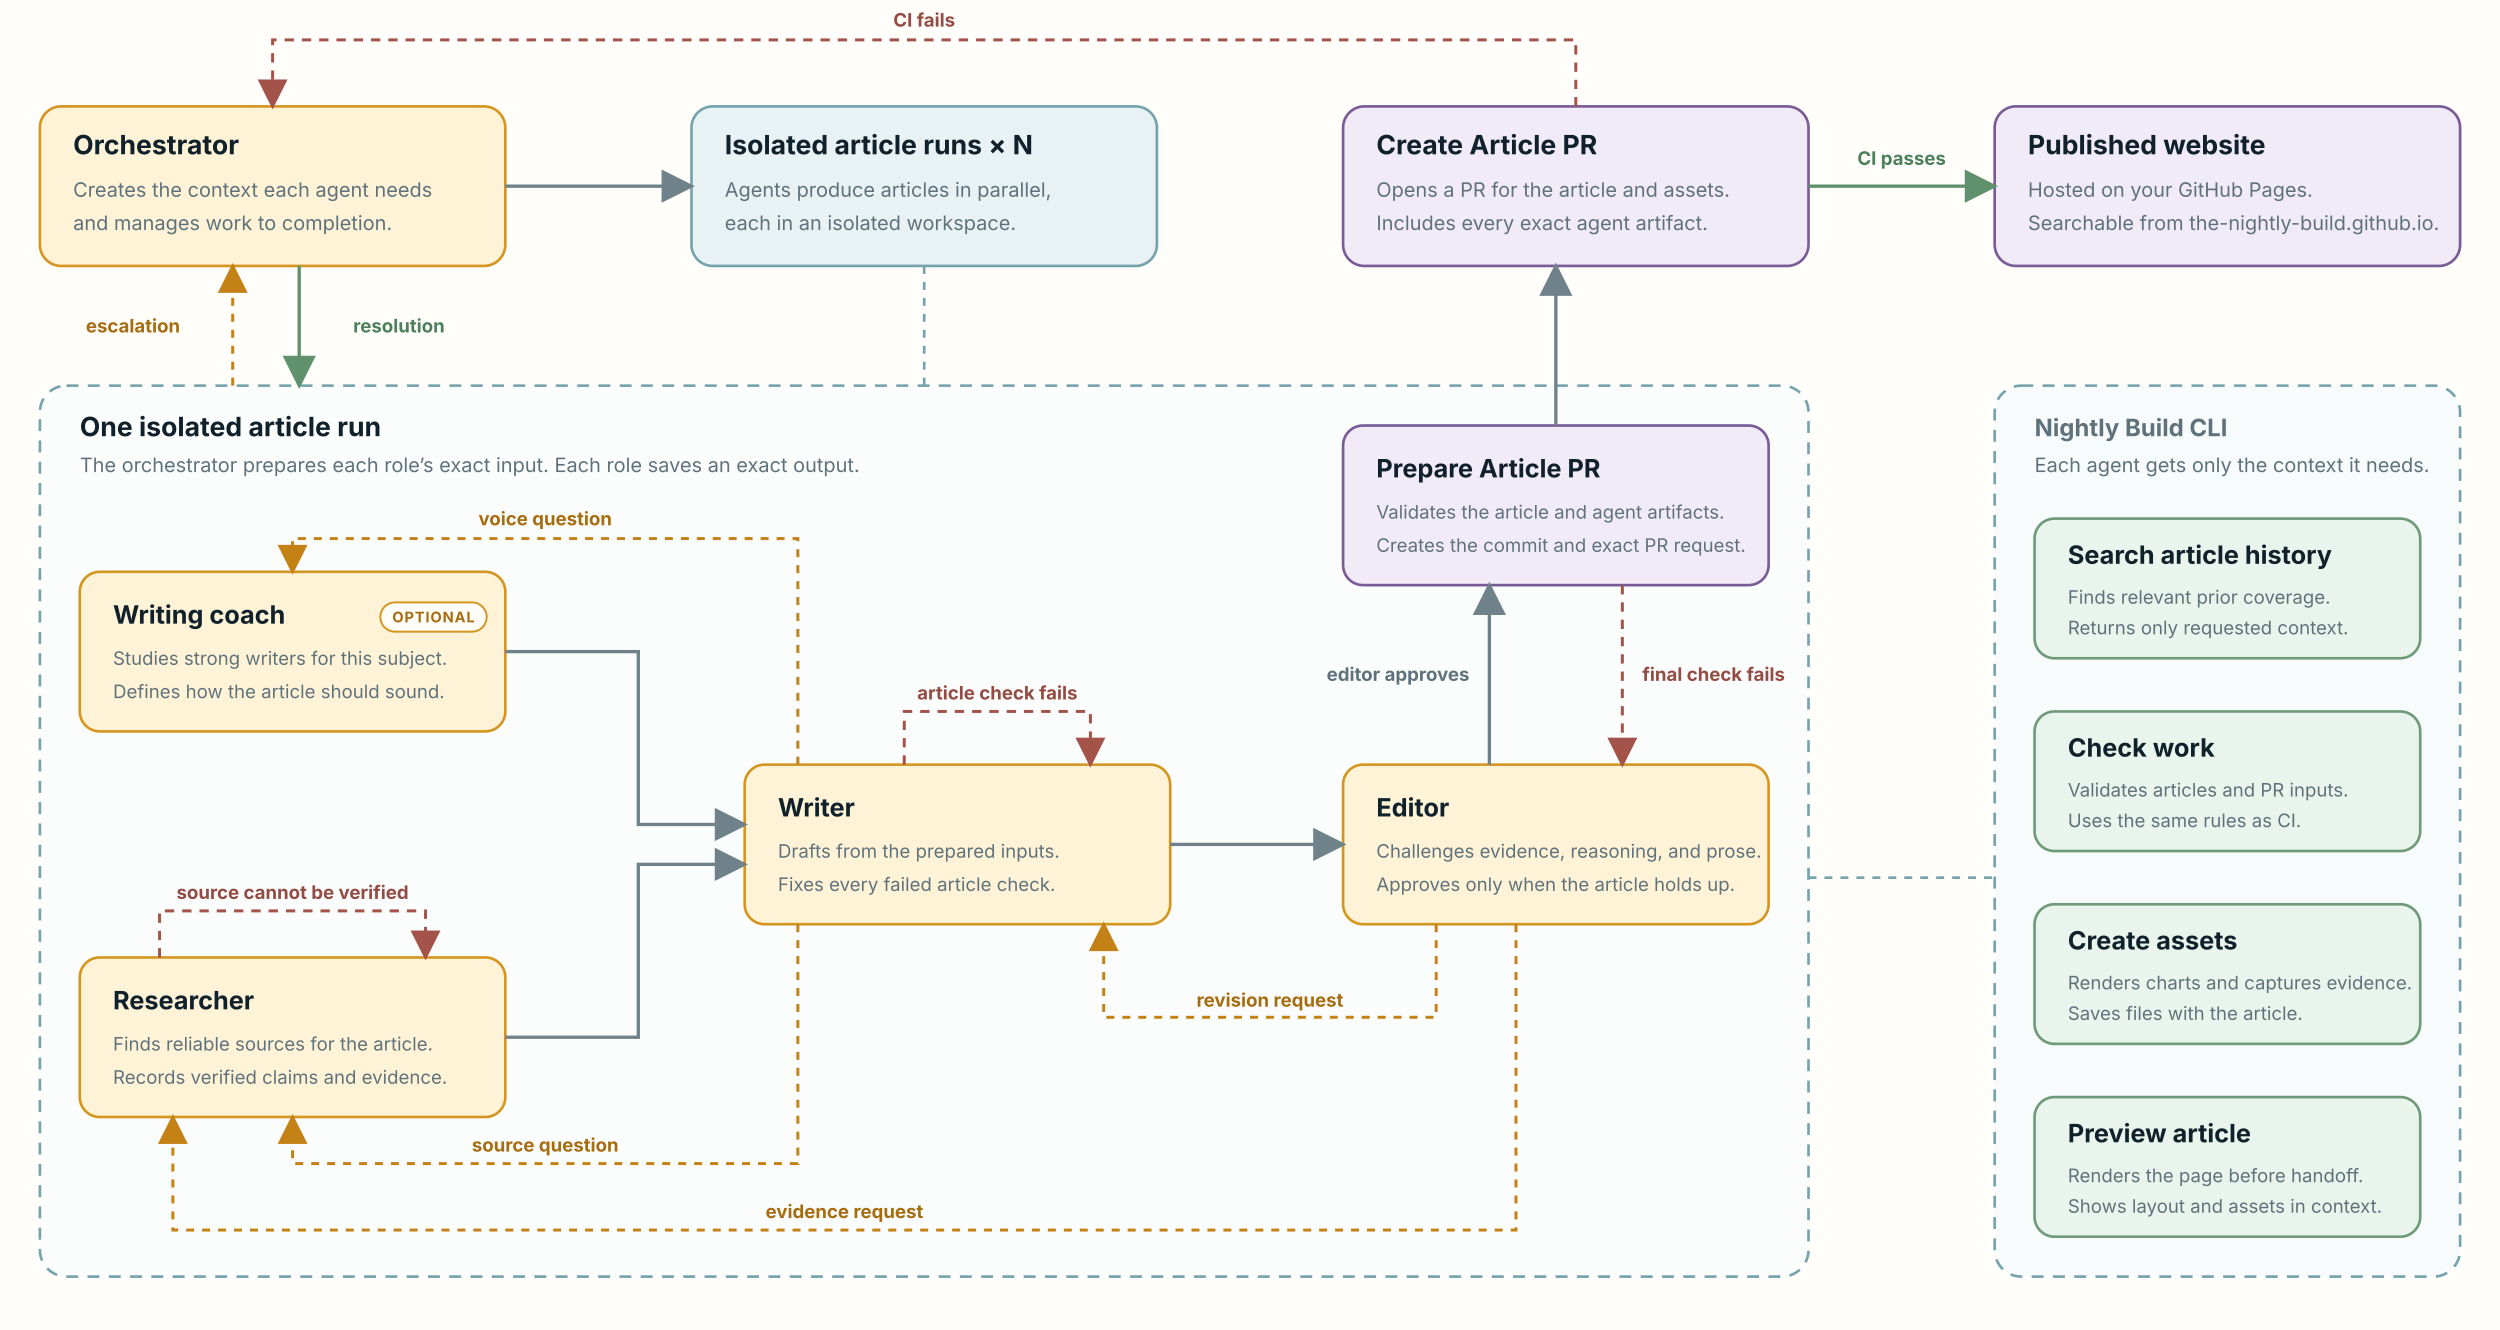
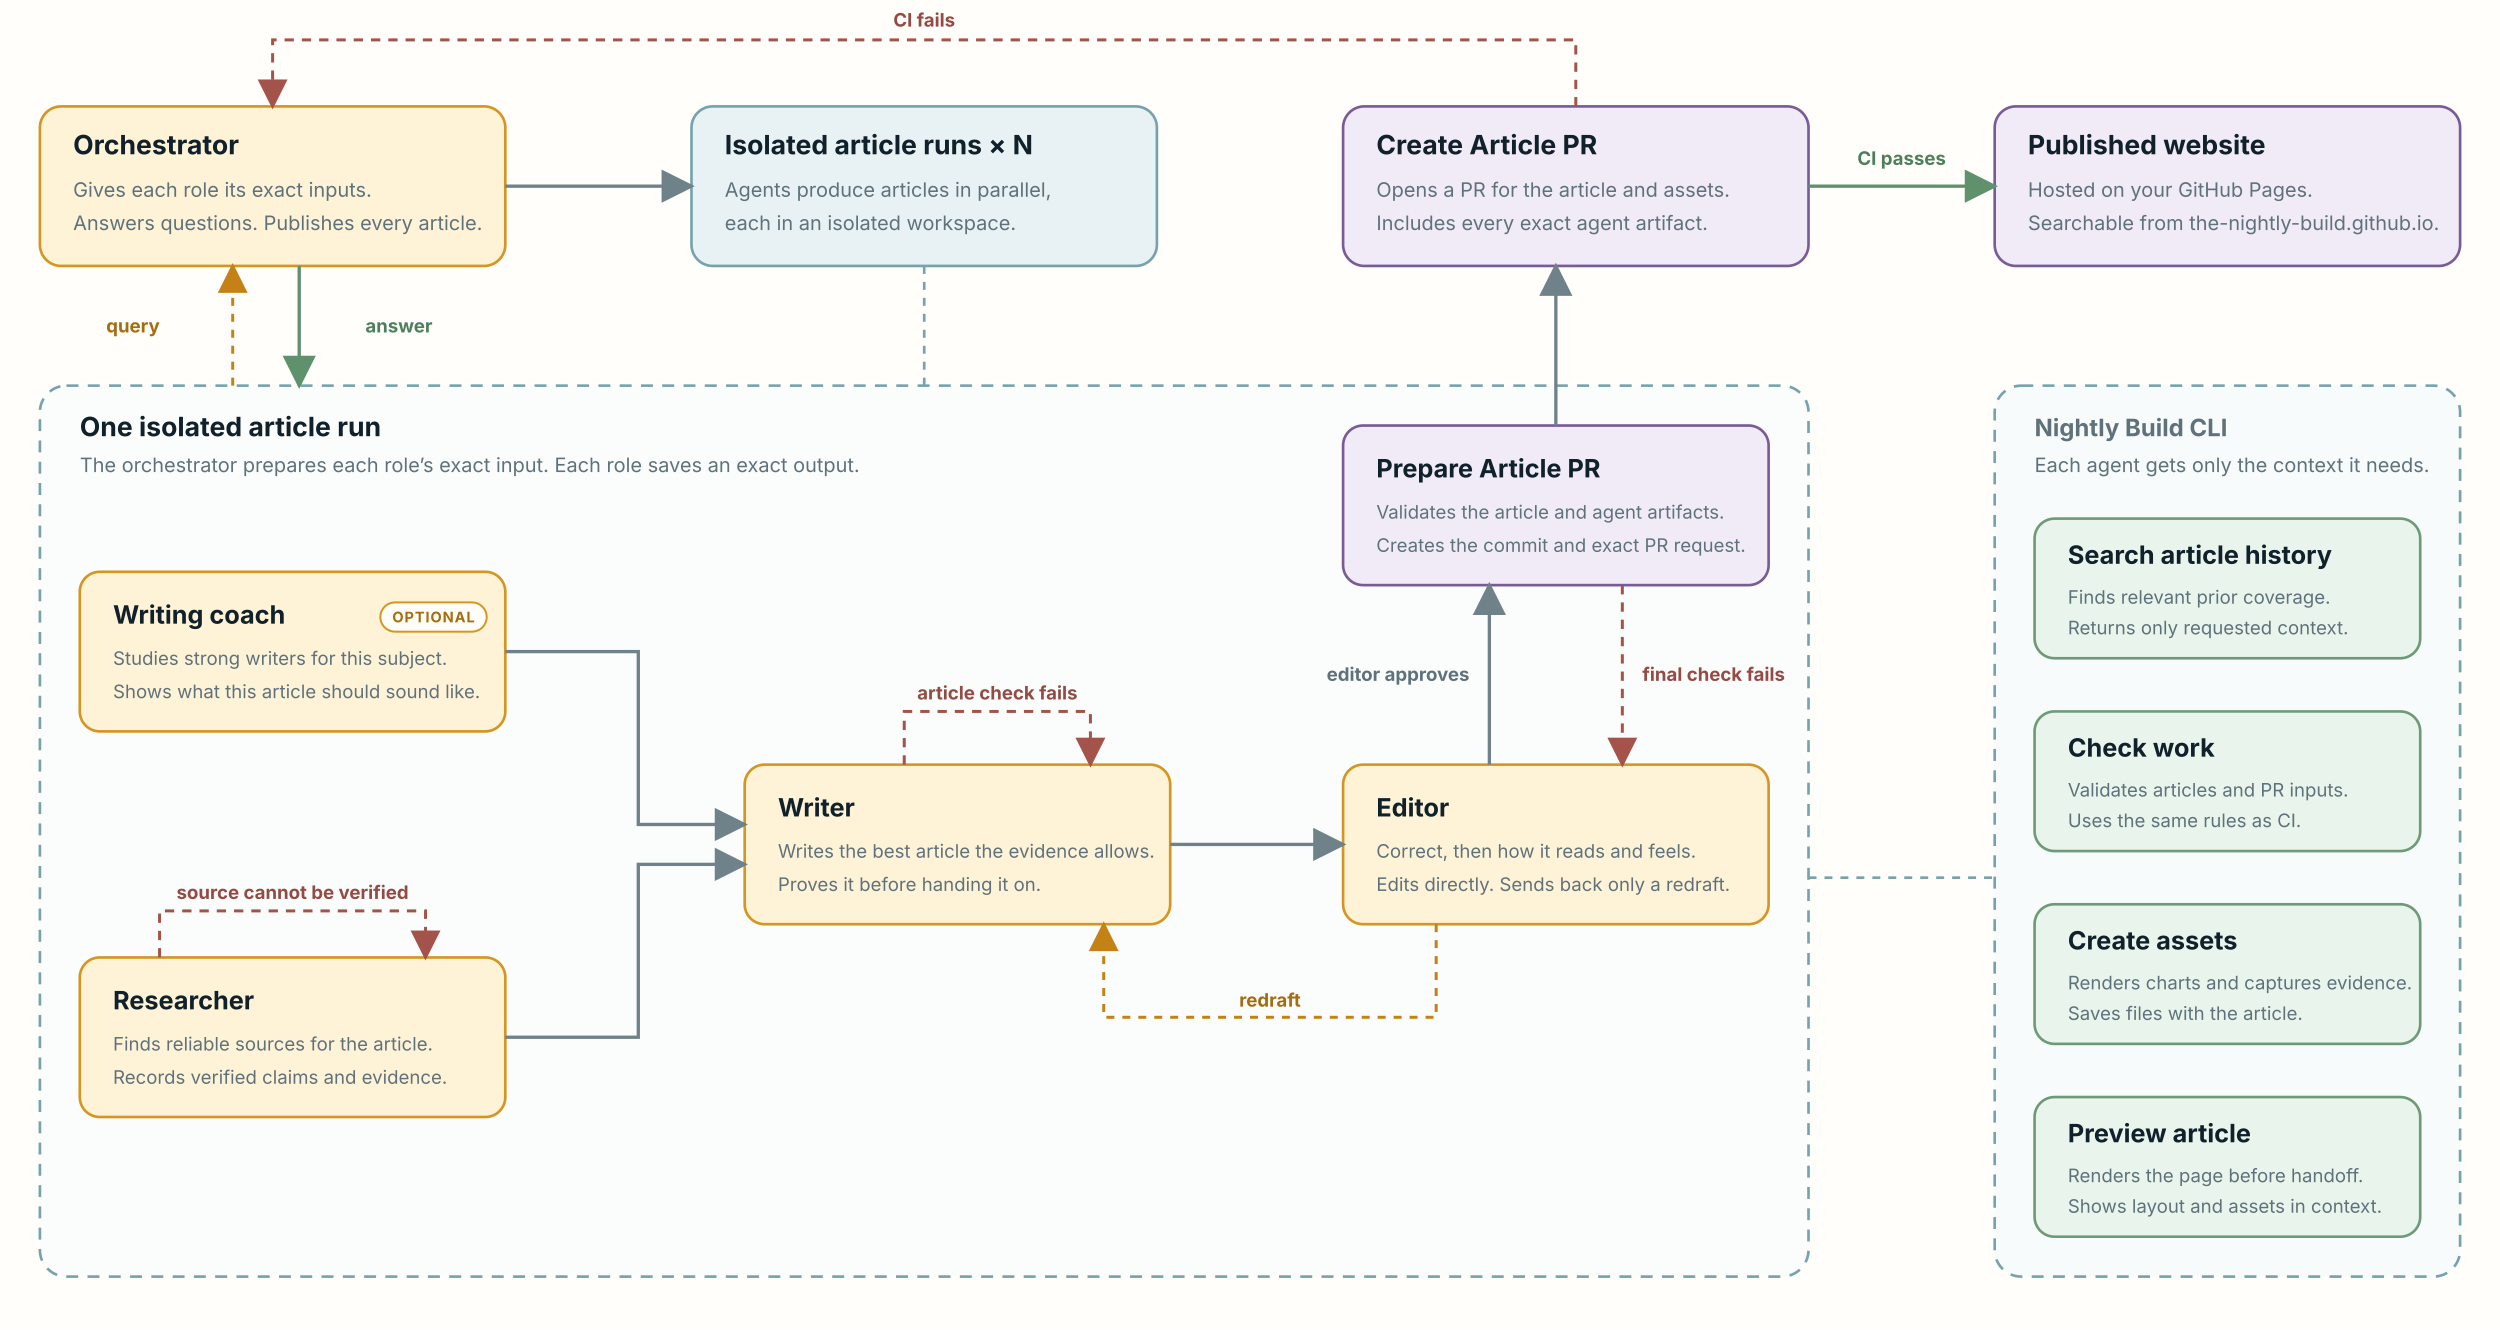
<svg xmlns="http://www.w3.org/2000/svg" width="1880" height="1000" viewBox="0 0 1880 1000" role="img" aria-labelledby="title description">
  <defs>
    <marker id="arrow-gray" markerWidth="10" markerHeight="10" refX="9" refY="5" orient="auto">
      <path d="M0 0L10 5L0 10Z" fill="#6f828a" />
    </marker>
    <marker id="arrow-green" markerWidth="10" markerHeight="10" refX="9" refY="5" orient="auto">
      <path d="M0 0L10 5L0 10Z" fill="#5f916d" />
    </marker>
    <marker id="arrow-red" markerWidth="10" markerHeight="10" refX="9" refY="5" orient="auto">
      <path d="M0 0L10 5L0 10Z" fill="#a35349" />
    </marker>
    <marker id="arrow-gold" markerWidth="10" markerHeight="10" refX="9" refY="5" orient="auto">
      <path d="M0 0L10 5L0 10Z" fill="#c48216" />
    </marker>
    <style>
      .node {
        stroke-width: 2;
      }
      .title {
        fill: #10212b;
        font: 700 20px Inter, ui-sans-serif, system-ui, -apple-system, sans-serif;
      }
      .copy {
        fill: #5f727b;
        font: 15px Inter, ui-sans-serif, system-ui, -apple-system, sans-serif;
      }
      .label-success {
        fill: #4e7f5c;
        font: 700 14px Inter, ui-sans-serif, system-ui, -apple-system, sans-serif;
        text-anchor: middle;
      }
      .label-failure {
        fill: #944b43;
        font: 700 14px Inter, ui-sans-serif, system-ui, -apple-system, sans-serif;
        text-anchor: middle;
      }
      .flow {
        fill: none;
        stroke: #6f828a;
        stroke-width: 2.5;
        marker-end: url(#arrow-gray);
      }
      .success {
        fill: none;
        stroke: #5f916d;
        stroke-width: 2.5;
        marker-end: url(#arrow-green);
      }
      .failure {
        fill: none;
        stroke: #a35349;
        stroke-width: 2.25;
        stroke-dasharray: 7 6;
        marker-end: url(#arrow-red);
      }
      .request {
        fill: none;
        stroke: #c48216;
        stroke-width: 2.25;
        stroke-dasharray: 6 6;
        marker-end: url(#arrow-gold);
      }
      .request-label {
        fill: #a66d10;
        font: 700 14px Inter, ui-sans-serif, system-ui, -apple-system, sans-serif;
        text-anchor: middle;
      }
      .stage {
        fill: #fbfdfc;
        stroke: #76a3ab;
        stroke-width: 2;
        stroke-dasharray: 9 7;
      }
      .stage-title {
        fill: #10212b;
        font: 700 20px Inter, ui-sans-serif, system-ui, -apple-system, sans-serif;
      }
      .stage-copy {
        fill: #5f727b;
        font: 15px Inter, ui-sans-serif, system-ui, -apple-system, sans-serif;
      }
      .role {
        fill: #fff3d7;
        stroke: #d49620;
        stroke-width: 2;
      }
      .role-title {
        fill: #10212b;
        font: 700 19px Inter, ui-sans-serif, system-ui, -apple-system, sans-serif;
      }
      .role-copy {
        fill: #5f727b;
        font: 14px Inter, ui-sans-serif, system-ui, -apple-system, sans-serif;
      }
      .expand {
        fill: none;
        stroke: #76a3ab;
        stroke-width: 2;
        stroke-dasharray: 6 6;
      }
      .flow-label {
        fill: #5f727b;
        font: 700 14px Inter, ui-sans-serif, system-ui, -apple-system, sans-serif;
        text-anchor: middle;
      }
      .stage-outline {
        stroke-width: 2;
        stroke-dasharray: 9 7;
      }
      .outline-title {
        fill: #5f727b;
        font: 700 18px Inter, ui-sans-serif, system-ui, -apple-system, sans-serif;
      }
      .badge {
        fill: #fffdf7;
        stroke: #d49620;
        stroke-width: 1.5;
      }
      .badge-label {
        fill: #a66d10;
        font: 700 11px Inter, ui-sans-serif, system-ui, -apple-system, sans-serif;
        text-anchor: middle;
        letter-spacing: 0.06em;
      }
    </style>
  </defs>
  <rect width="1880" height="1000" fill="#fffefb" />
  <rect class="node" x="30" y="80" width="350" height="120" rx="16" fill="#fff3d7" stroke="#d49620" />
  <text class="title" x="55" y="116">Orchestrator</text>
  <text class="copy" x="55" y="148">
-     Creates the context each agent needs
+     Gives each role its exact inputs.
  </text>
  <text class="copy" x="55" y="173">
-     and manages work to completion.
+     Answers questions. Publishes every article.
  </text>
  <rect class="node" x="520" y="80" width="350" height="120" rx="16" fill="#e8f2f4" stroke="#76a3ab" />
  <text class="title" x="545" y="116">Isolated article runs × N</text>
  <text class="copy" x="545" y="148">
    Agents produce articles in parallel,
  </text>
  <text class="copy" x="545" y="173">
    each in an isolated workspace.
  </text>
  <rect class="node" x="1010" y="80" width="350" height="120" rx="16" fill="#f1ebf7" stroke="#795b95" />
  <text class="title" x="1035" y="116">Create Article PR</text>
  <text class="copy" x="1035" y="148">
    Opens a PR for the article and assets.
  </text>
  <text class="copy" x="1035" y="173">
    Includes every exact agent artifact.
  </text>
  <rect class="node" x="1500" y="80" width="350" height="120" rx="16" fill="#f1ebf7" stroke="#795b95" />
  <text class="title" x="1525" y="116">Published website</text>
  <text class="copy" x="1525" y="148">
    Hosted on your GitHub Pages.
  </text>
  <text class="copy" x="1525" y="173">
    Searchable from the-nightly-build.github.io.
  </text>
  <path class="flow" d="M380 140H520" />
  <path class="success" d="M1360 140H1500" />
  <text class="label-success" x="1430" y="124">CI passes</text>
  <path class="failure" d="M1185 80V30H205V80" />
  <text class="label-failure" x="695" y="20">
    CI fails
  </text>
  <path class="expand" d="M695 200V290" />
  <rect class="stage" x="30" y="290" width="1330" height="670" rx="20" />
  <text class="stage-title" x="60" y="328">One isolated article run</text>
  <text class="stage-copy" x="60" y="355">
    The orchestrator prepares each role’s exact input. Each role saves an exact output.
  </text>
  <rect class="role" x="60" y="430" width="320" height="120" rx="15" />
  <text class="role-title" x="85" y="469">Writing coach</text>
  <rect class="badge" x="286" y="453" width="80" height="22" rx="11" />
  <text class="badge-label" x="326" y="468">OPTIONAL</text>
  <text class="role-copy" x="85" y="500">
    Studies strong writers for this subject.
  </text>
  <text class="role-copy" x="85" y="525">
-     Defines how the article should sound.
+     Shows what this article should sound like.
  </text>
  <rect class="role" x="60" y="720" width="320" height="120" rx="15" />
  <text class="role-title" x="85" y="759">Researcher</text>
  <text class="role-copy" x="85" y="790">
    Finds reliable sources for the article.
  </text>
  <text class="role-copy" x="85" y="815">
    Records verified claims and evidence.
  </text>
  <rect class="role" x="560" y="575" width="320" height="120" rx="15" />
  <text class="role-title" x="585" y="614">Writer</text>
  <text class="role-copy" x="585" y="645">
-     Drafts from the prepared inputs.
+     Writes the best article the evidence allows.
  </text>
  <text class="role-copy" x="585" y="670">
-     Fixes every failed article check.
+     Proves it before handing it on.
  </text>
  <rect class="role" x="1010" y="575" width="320" height="120" rx="15" />
  <text class="role-title" x="1035" y="614">Editor</text>
  <text class="role-copy" x="1035" y="645">
-     Challenges evidence, reasoning, and prose.
+     Correct, then how it reads and feels.
  </text>
  <text class="role-copy" x="1035" y="670">
-     Approves only when the article holds up.
+     Edits directly. Sends back only a redraft.
  </text>
  <rect class="node" x="1010" y="320" width="320" height="120" rx="15" fill="#f1ebf7" stroke="#795b95" />
  <text class="role-title" x="1035" y="359">Prepare Article PR</text>
  <text class="role-copy" x="1035" y="390">
    Validates the article and agent artifacts.
  </text>
  <text class="role-copy" x="1035" y="415">
    Creates the commit and exact PR request.
  </text>
  <path class="flow" d="M380 490H480V620H560" />
  <path class="flow" d="M380 780H480V650H560" />
  <path class="flow" d="M880 635H1010" />
  <path class="flow" d="M1120 575V440" />
  <text class="flow-label" x="1105" y="512" style="text-anchor: end">
    editor approves
  </text>
  <path class="failure" d="M1220 440V575" />
  <text class="label-failure" x="1235" y="512" style="text-anchor: start">
    final check fails
  </text>
  <path class="flow" d="M1170 320V200" />
-   <path class="request" d="M600 575V405H220V430" />
-   <text class="request-label" x="410" y="395">voice question</text>
-   <path class="request" d="M600 695V875H220V840" />
-   <text class="request-label" x="410" y="866">source question</text>
  <path class="request" d="M1080 695V765H830V695" />
-   <text class="request-label" x="955" y="757">revision request</text>
-   <path class="request" d="M1140 695V925H130V840" />
-   <text class="request-label" x="635" y="916">evidence request</text>
+   <text class="request-label" x="955" y="757">redraft</text>
  <path class="failure" d="M120 720V685H320V720" />
  <text class="label-failure" x="220" y="676">
    source cannot be verified
  </text>
  <path class="failure" d="M680 575V535H820V575" />
  <text class="label-failure" x="750" y="526">
    article check fails
  </text>
  <path class="request" d="M175 290V200" />
-   <text class="request-label" x="100" y="250">escalation</text>
+   <text class="request-label" x="100" y="250">query</text>
  <path class="success" d="M225 200V290" />
-   <text class="label-success" x="300" y="250">resolution</text>
+   <text class="label-success" x="300" y="250">answer</text>
  <path class="expand" d="M1360 660H1500" />
  <rect class="stage-outline" x="1500" y="290" width="350" height="670" rx="20" fill="#f7fbfb" stroke="#76a3ab" />
  <text class="outline-title" x="1530" y="328">Nightly Build CLI</text>
  <text class="stage-copy" x="1530" y="355">
    Each agent gets only the context it needs.
  </text>
  <rect class="node" x="1530" y="390" width="290" height="105" rx="15" fill="#e9f5ec" stroke="#6f9a78" />
  <text class="role-title" x="1555" y="424">Search article history</text>
  <text class="role-copy" x="1555" y="454">
    Finds relevant prior coverage.
  </text>
  <text class="role-copy" x="1555" y="477">
    Returns only requested context.
  </text>
  <rect class="node" x="1530" y="535" width="290" height="105" rx="15" fill="#e9f5ec" stroke="#6f9a78" />
  <text class="role-title" x="1555" y="569">Check work</text>
  <text class="role-copy" x="1555" y="599">
    Validates articles and PR inputs.
  </text>
  <text class="role-copy" x="1555" y="622">
    Uses the same rules as CI.
  </text>
  <rect class="node" x="1530" y="680" width="290" height="105" rx="15" fill="#e9f5ec" stroke="#6f9a78" />
  <text class="role-title" x="1555" y="714">Create assets</text>
  <text class="role-copy" x="1555" y="744">
    Renders charts and captures evidence.
  </text>
  <text class="role-copy" x="1555" y="767">
    Saves files with the article.
  </text>
  <rect class="node" x="1530" y="825" width="290" height="105" rx="15" fill="#e9f5ec" stroke="#6f9a78" />
  <text class="role-title" x="1555" y="859">Preview article</text>
  <text class="role-copy" x="1555" y="889">
    Renders the page before handoff.
  </text>
  <text class="role-copy" x="1555" y="912">
    Shows layout and assets in context.
  </text>
</svg>
